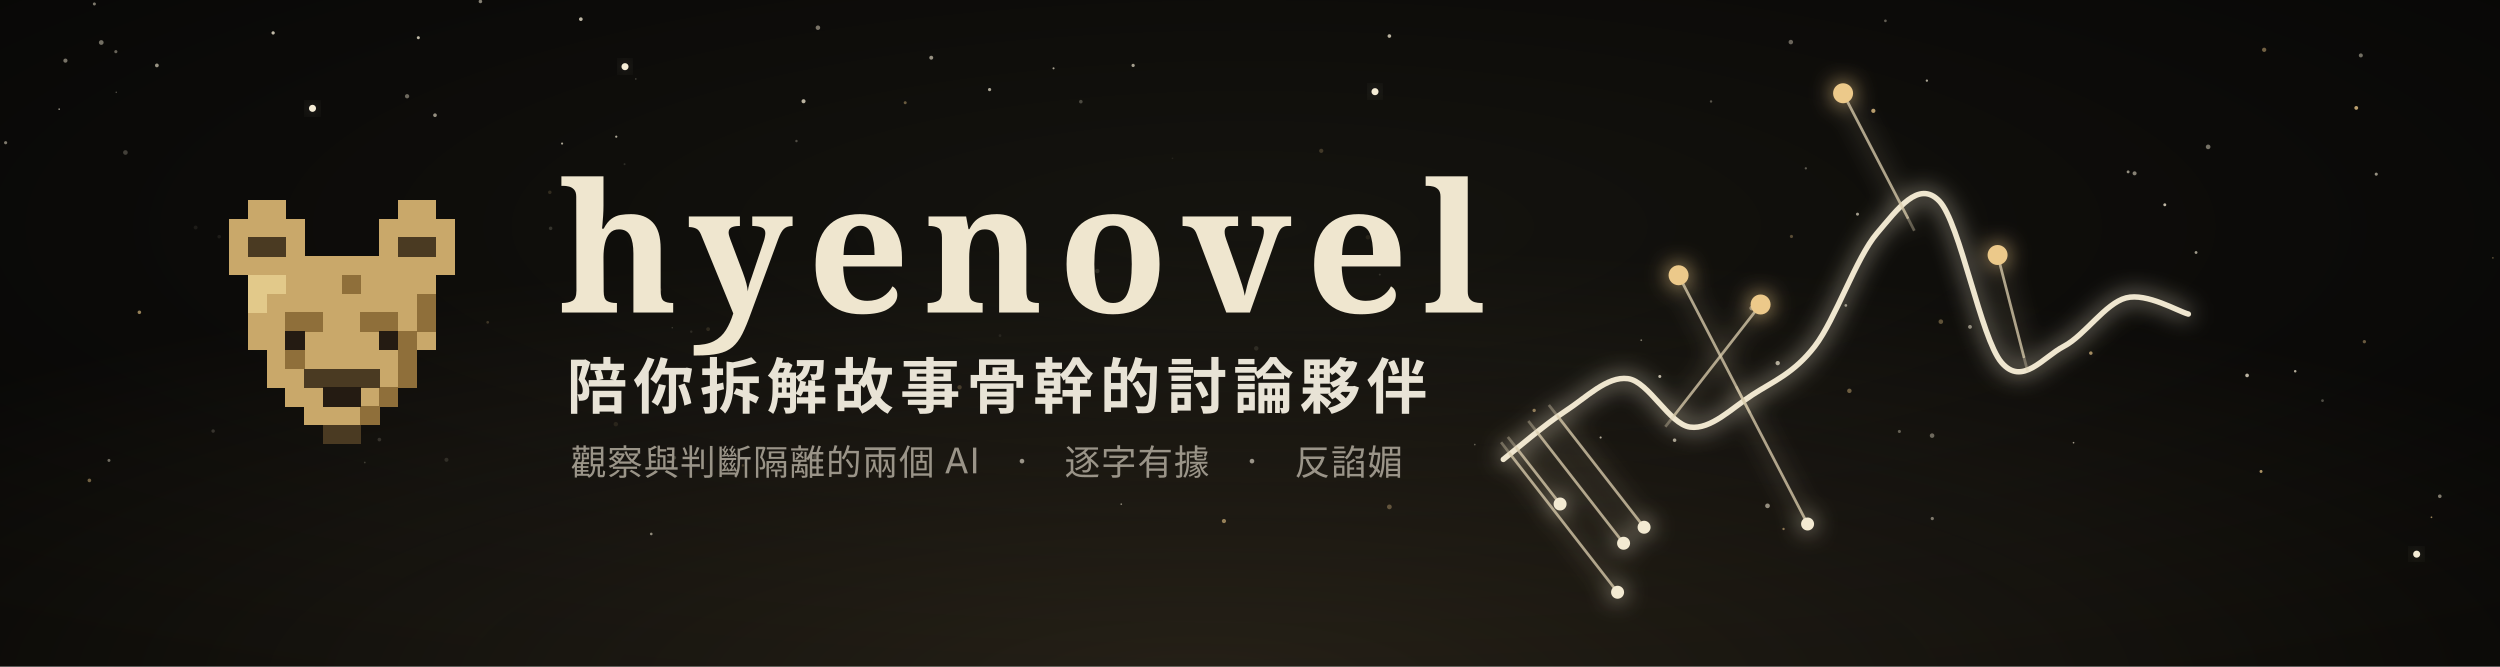
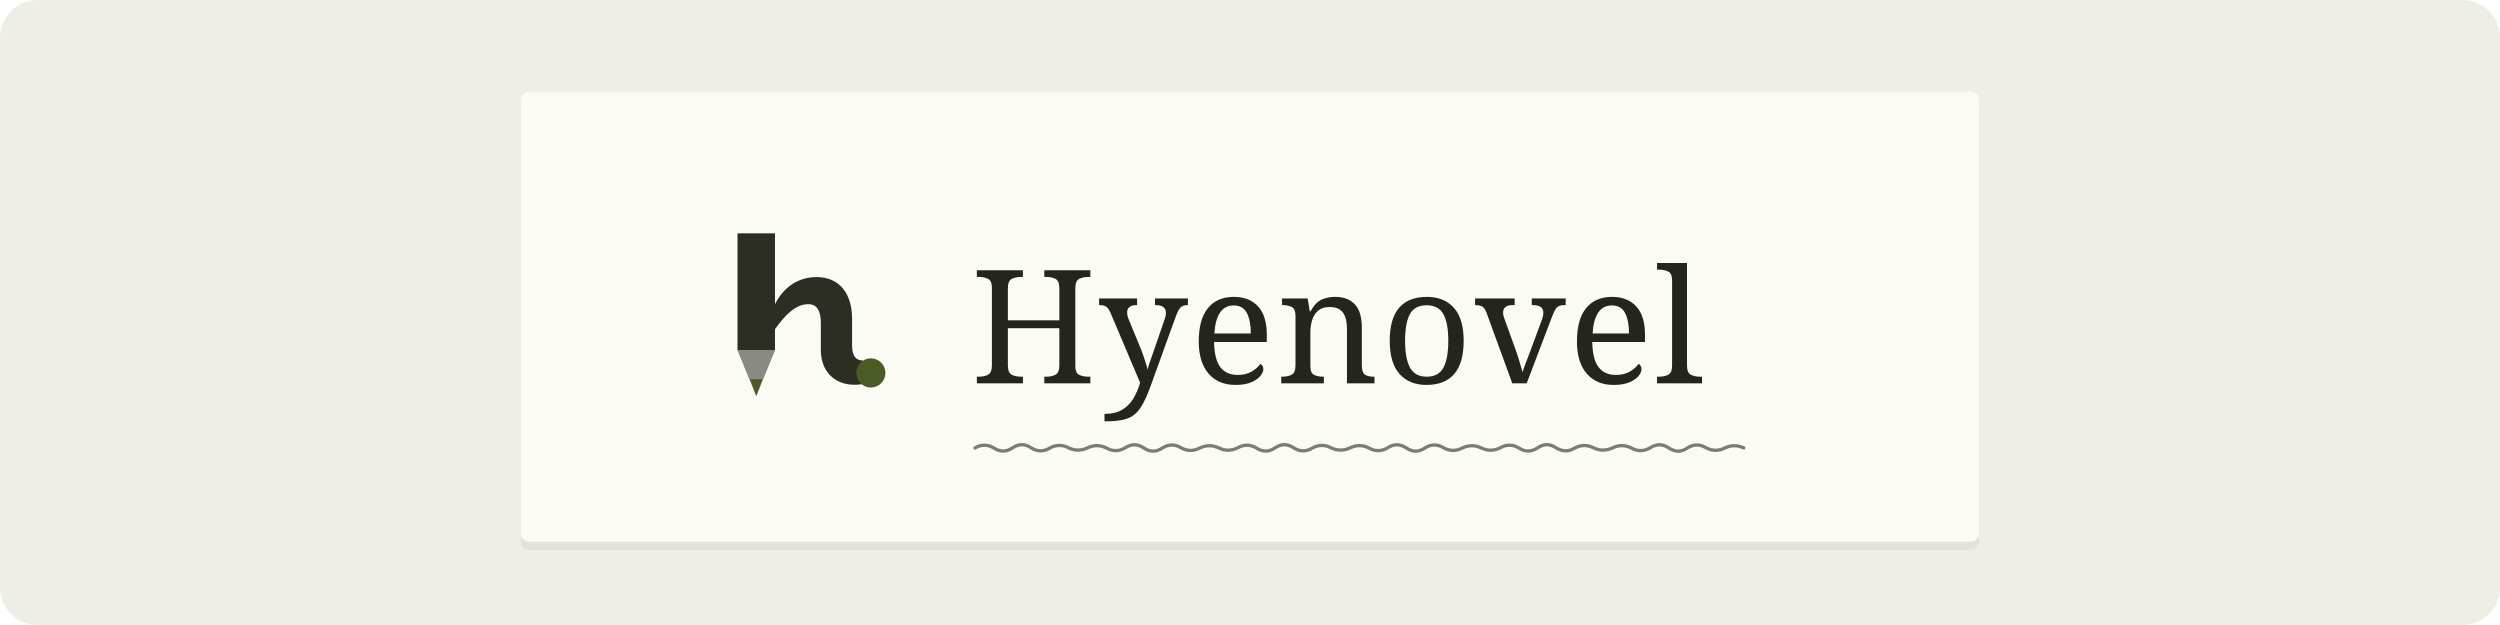
- <svg xmlns="http://www.w3.org/2000/svg" viewBox="0 0 1200 320" role="img" aria-label="hyenovel — 陪你拆解故事骨幹的討論夥伴">
-   <defs>
-     <radialGradient id="bsky" cx="50%" cy="34%" r="78%">
-       <stop offset="0%" stop-color="#15140f" />
-       <stop offset="52%" stop-color="#0c0b09" />
-       <stop offset="100%" stop-color="#050504" />
-     </radialGradient>
-     <radialGradient id="bhz" cx="48%" cy="102%" r="66%">
-       <stop offset="0%" stop-color="#ecc98a" stop-opacity="0.13" />
-       <stop offset="100%" stop-color="#ecc98a" stop-opacity="0" />
-     </radialGradient>
-     <filter id="bglow" x="-60%" y="-60%" width="220%" height="220%">
-       <feGaussianBlur stdDeviation="4.5" result="b" />
-       <feMerge>
-         <feMergeNode in="b" />
-         <feMergeNode in="SourceGraphic" />
-       </feMerge>
-     </filter>
-   </defs>
-   <rect width="1200" height="320" fill="url(#bsky)" />
-   <rect width="1200" height="320" fill="url(#bhz)" />
-   <circle cx="945.6" cy="156.9" r="0.93" fill="#efe6cf" fill-opacity="0.54" />
-   <circle cx="859.6" cy="20.2" r="1.09" fill="#efe6cf" fill-opacity="0.41" />
-   <circle cx="562.8" cy="76.0" r="0.39" fill="#efe6cf" fill-opacity="0.08" />
-   <circle cx="707.9" cy="213.4" r="0.42" fill="#efe6cf" fill-opacity="0.36" />
-   <circle cx="787.8" cy="163.3" r="0.44" fill="#efe6cf" fill-opacity="0.49" />
-   <circle cx="612.5" cy="186.3" r="0.43" fill="#efe6cf" fill-opacity="0.12" />
-   <circle cx="1140.6" cy="83.6" r="0.75" fill="#efe6cf" fill-opacity="0.61" />
-   <circle cx="299.8" cy="78.8" r="0.47" fill="#efe6cf" fill-opacity="0.14" />
-   <circle cx="515.8" cy="120.4" r="0.98" fill="#ecc98a" fill-opacity="0.20" />
-   <circle cx="1133.2" cy="26.6" r="0.97" fill="#efe6cf" fill-opacity="0.46" />
-   <circle cx="102.3" cy="206.9" r="0.83" fill="#efe6cf" fill-opacity="0.18" />
-   <circle cx="848.4" cy="242.8" r="1.13" fill="#efe6cf" fill-opacity="0.58" />
-   <circle cx="803.8" cy="211.3" r="0.86" fill="#efe6cf" fill-opacity="0.66" />
-   <circle cx="866.8" cy="80.8" r="0.55" fill="#efe6cf" fill-opacity="0.35" />
-   <circle cx="214.3" cy="220.7" r="0.97" fill="#efe6cf" fill-opacity="0.13" />
-   <circle cx="995.3" cy="212.5" r="0.42" fill="#efe6cf" fill-opacity="0.64" />
-   <circle cx="1078.6" cy="180.2" r="0.89" fill="#efe6cf" fill-opacity="0.77" />
-   <circle cx="634.2" cy="72.4" r="1.01" fill="#ecc98a" fill-opacity="0.22" />
-   <circle cx="295.6" cy="203.6" r="1.08" fill="#ecc98a" fill-opacity="0.10" />
-   <circle cx="587.5" cy="250.1" r="1.01" fill="#ecc98a" fill-opacity="0.58" />
-   <circle cx="175.1" cy="222.0" r="0.43" fill="#efe6cf" fill-opacity="0.21" />
-   <circle cx="1024.6" cy="83.2" r="0.97" fill="#efe6cf" fill-opacity="0.54" />
-   <circle cx="840.8" cy="147.9" r="1.09" fill="#efe6cf" fill-opacity="0.54" />
-   <circle cx="60.2" cy="73.2" r="1.12" fill="#efe6cf" fill-opacity="0.25" />
-   <circle cx="28.4" cy="52.4" r="0.41" fill="#efe6cf" fill-opacity="0.66" />
-   <circle cx="1101.7" cy="178.2" r="0.61" fill="#efe6cf" fill-opacity="0.73" />
-   <circle cx="93.9" cy="109.2" r="0.93" fill="#efe6cf" fill-opacity="0.08" />
-   <circle cx="1171.1" cy="238.2" r="0.88" fill="#efe6cf" fill-opacity="0.51" />
-   <circle cx="141.9" cy="147.5" r="0.41" fill="#efe6cf" fill-opacity="0.20" />
-   <circle cx="1085.3" cy="226.3" r="0.72" fill="#ecc98a" fill-opacity="0.71" />
-   <circle cx="66.9" cy="149.9" r="0.86" fill="#ecc98a" fill-opacity="0.62" />
-   <circle cx="460.6" cy="185.9" r="1.05" fill="#ecc98a" fill-opacity="0.22" />
-   <circle cx="1114.8" cy="192.3" r="0.67" fill="#efe6cf" fill-opacity="0.30" />
-   <circle cx="75.3" cy="31.4" r="0.91" fill="#efe6cf" fill-opacity="0.62" />
-   <circle cx="48.6" cy="20.4" r="1.14" fill="#efe6cf" fill-opacity="0.46" />
-   <circle cx="434.5" cy="49.3" r="0.72" fill="#ecc98a" fill-opacity="0.41" />
-   <circle cx="263.9" cy="92.3" r="0.85" fill="#ecc98a" fill-opacity="0.16" />
-   <circle cx="195.4" cy="46.2" r="1.03" fill="#efe6cf" fill-opacity="0.43" />
-   <circle cx="55.8" cy="44.3" r="0.37" fill="#efe6cf" fill-opacity="0.33" />
-   <circle cx="505.7" cy="32.8" r="0.49" fill="#efe6cf" fill-opacity="0.68" />
-   <circle cx="796.7" cy="180.7" r="0.73" fill="#efe6cf" fill-opacity="0.77" />
-   <circle cx="316.8" cy="139.1" r="0.82" fill="#ecc98a" fill-opacity="0.13" />
-   <circle cx="234.1" cy="154.7" r="0.66" fill="#ecc98a" fill-opacity="0.21" />
-   <circle cx="768.3" cy="210.0" r="0.51" fill="#efe6cf" fill-opacity="0.71" />
-   <circle cx="821.3" cy="48.7" r="0.58" fill="#efe6cf" fill-opacity="0.33" />
-   <circle cx="182.1" cy="211.0" r="0.88" fill="#efe6cf" fill-opacity="0.16" />
-   <circle cx="382.3" cy="67.7" r="0.59" fill="#efe6cf" fill-opacity="0.29" />
-   <circle cx="475.0" cy="43.0" r="0.78" fill="#efe6cf" fill-opacity="0.70" />
-   <circle cx="526.7" cy="130.1" r="1.07" fill="#efe6cf" fill-opacity="0.12" />
-   <circle cx="31.4" cy="29.1" r="1.00" fill="#efe6cf" fill-opacity="0.48" />
-   <circle cx="931.6" cy="154.4" r="1.11" fill="#ecc98a" fill-opacity="0.36" />
-   <circle cx="447.0" cy="27.7" r="0.95" fill="#efe6cf" fill-opacity="0.61" />
-   <circle cx="543.9" cy="31.4" r="0.79" fill="#efe6cf" fill-opacity="0.67" />
-   <circle cx="905.0" cy="10.0" r="0.65" fill="#efe6cf" fill-opacity="0.38" />
-   <circle cx="886.0" cy="146.6" r="0.66" fill="#efe6cf" fill-opacity="0.60" />
-   <circle cx="269.8" cy="68.9" r="0.51" fill="#efe6cf" fill-opacity="0.70" />
-   <circle cx="105.2" cy="113.6" r="0.85" fill="#efe6cf" fill-opacity="0.08" />
-   <circle cx="131.1" cy="15.8" r="0.80" fill="#efe6cf" fill-opacity="0.80" />
-   <circle cx="55.6" cy="24.8" r="0.76" fill="#efe6cf" fill-opacity="0.41" />
-   <circle cx="392.6" cy="13.3" r="1.09" fill="#efe6cf" fill-opacity="0.48" />
-   <circle cx="736.4" cy="197.0" r="0.81" fill="#ecc98a" fill-opacity="0.55" />
-   <circle cx="927.5" cy="248.9" r="0.79" fill="#efe6cf" fill-opacity="0.48" />
-   <circle cx="264.3" cy="109.6" r="0.85" fill="#efe6cf" fill-opacity="0.17" />
-   <circle cx="480.0" cy="161.1" r="0.67" fill="#efe6cf" fill-opacity="0.08" />
-   <circle cx="1039.1" cy="98.3" r="0.71" fill="#efe6cf" fill-opacity="0.79" />
-   <circle cx="1054.1" cy="121.2" r="0.69" fill="#efe6cf" fill-opacity="0.65" />
-   <circle cx="2.7" cy="68.5" r="0.76" fill="#efe6cf" fill-opacity="0.51" />
-   <circle cx="859.9" cy="113.5" r="0.77" fill="#ecc98a" fill-opacity="0.33" />
-   <circle cx="295.8" cy="65.6" r="0.53" fill="#efe6cf" fill-opacity="0.72" />
-   <circle cx="891.6" cy="102.8" r="0.73" fill="#efe6cf" fill-opacity="0.65" />
-   <circle cx="323.7" cy="219.7" r="0.88" fill="#efe6cf" fill-opacity="0.21" />
-   <circle cx="42.9" cy="230.6" r="0.88" fill="#ecc98a" fill-opacity="0.45" />
-   <circle cx="339.9" cy="158.0" r="0.93" fill="#ecc98a" fill-opacity="0.13" />
-   <circle cx="1134.9" cy="164.0" r="0.80" fill="#ecc98a" fill-opacity="0.42" />
-   <circle cx="1131.0" cy="51.8" r="0.92" fill="#ecc98a" fill-opacity="0.78" />
-   <circle cx="924.9" cy="38.7" r="0.56" fill="#efe6cf" fill-opacity="0.70" />
-   <circle cx="230.6" cy="0.7" r="0.86" fill="#efe6cf" fill-opacity="0.54" />
-   <circle cx="853.3" cy="174.3" r="1.05" fill="#efe6cf" fill-opacity="0.70" />
-   <circle cx="1059.9" cy="70.5" r="1.12" fill="#efe6cf" fill-opacity="0.47" />
-   <circle cx="538.2" cy="242.0" r="0.42" fill="#efe6cf" fill-opacity="0.55" />
-   <circle cx="1003.6" cy="169.5" r="0.85" fill="#ecc98a" fill-opacity="0.66" />
-   <circle cx="927.4" cy="209.1" r="1.10" fill="#efe6cf" fill-opacity="0.41" />
-   <circle cx="305.2" cy="37.9" r="0.32" fill="#efe6cf" fill-opacity="0.39" />
-   <circle cx="202.2" cy="111.4" r="1.00" fill="#ecc98a" fill-opacity="0.22" />
-   <circle cx="1021.5" cy="82.5" r="0.70" fill="#efe6cf" fill-opacity="0.60" />
-   <circle cx="200.8" cy="18.1" r="0.73" fill="#efe6cf" fill-opacity="0.79" />
-   <circle cx="208.8" cy="55.3" r="0.89" fill="#efe6cf" fill-opacity="0.60" />
-   <circle cx="52.3" cy="221.0" r="0.72" fill="#efe6cf" fill-opacity="0.44" />
-   <circle cx="899.2" cy="53.2" r="1.02" fill="#ecc98a" fill-opacity="0.76" />
-   <circle cx="1196.6" cy="123.8" r="0.31" fill="#ecc98a" fill-opacity="0.70" />
-   <circle cx="656.6" cy="113.9" r="1.07" fill="#ecc98a" fill-opacity="0.09" />
-   <circle cx="391.3" cy="219.5" r="1.09" fill="#efe6cf" fill-opacity="0.22" />
-   <circle cx="331.8" cy="159.2" r="0.58" fill="#efe6cf" fill-opacity="0.12" />
-   <circle cx="856.1" cy="253.9" r="0.57" fill="#ecc98a" fill-opacity="0.53" />
-   <circle cx="322.7" cy="157.3" r="0.37" fill="#efe6cf" fill-opacity="0.19" />
-   <circle cx="356.6" cy="223.4" r="0.61" fill="#ecc98a" fill-opacity="0.19" />
-   <circle cx="887.7" cy="187.6" r="1.08" fill="#ecc98a" fill-opacity="0.41" />
-   <circle cx="278.8" cy="9.2" r="0.89" fill="#efe6cf" fill-opacity="0.79" />
-   <circle cx="603.0" cy="167.2" r="1.07" fill="#efe6cf" fill-opacity="0.11" />
-   <circle cx="312.6" cy="256.3" r="0.64" fill="#efe6cf" fill-opacity="0.56" />
-   <circle cx="666.9" cy="17.3" r="0.88" fill="#efe6cf" fill-opacity="0.76" />
-   <circle cx="1086.8" cy="23.9" r="1.03" fill="#ecc98a" fill-opacity="0.46" />
-   <circle cx="911.7" cy="207.1" r="0.75" fill="#efe6cf" fill-opacity="0.37" />
-   <circle cx="662.3" cy="131.8" r="0.46" fill="#efe6cf" fill-opacity="0.15" />
-   <circle cx="385.7" cy="48.6" r="0.98" fill="#efe6cf" fill-opacity="0.76" />
-   <circle cx="1167.1" cy="248.3" r="0.43" fill="#ecc98a" fill-opacity="0.63" />
-   <circle cx="45.3" cy="1.9" r="0.73" fill="#efe6cf" fill-opacity="0.51" />
-   <circle cx="518.8" cy="48.8" r="0.87" fill="#efe6cf" fill-opacity="0.27" />
-   <circle cx="142.7" cy="191.1" r="0.48" fill="#efe6cf" fill-opacity="0.11" />
-   <circle cx="666.9" cy="243.3" r="1.15" fill="#ecc98a" fill-opacity="0.34" />
-   <circle cx="150" cy="52" r="1.7" fill="#f6edd6" filter="url(#bglow)" />
-   <circle cx="300" cy="32" r="1.7" fill="#f6edd6" filter="url(#bglow)" />
-   <circle cx="660" cy="44" r="1.7" fill="#f6edd6" filter="url(#bglow)" />
-   <circle cx="1160" cy="266" r="1.7" fill="#f6edd6" filter="url(#bglow)" />
-   <g transform="translate(700,60) scale(1.2)" filter="url(#bglow)">
-     <path d="M18,133.76 C22.152,130.53 34.606,119.763 42.909,114.38 C51.212,108.997 59.515,100.383 67.818,101.46 C76.121,102.537 84.424,119.763 92.727,120.84 C101.03,121.917 109.333,113.303 117.636,107.92 C125.939,102.537 134.242,99.307 142.545,88.54 C150.848,77.773 159.152,53.01 167.455,43.32 C175.758,33.63 184.061,21.787 192.364,30.4 C200.667,39.013 208.97,85.31 217.273,95 C225.576,104.69 233.879,92.847 242.182,88.54 C250.485,84.233 258.788,71.313 267.091,69.16 C275.394,67.007 287.848,74.543 292,75.62" fill="none" stroke="#efe6cf" stroke-width="2.2" stroke-linecap="round" />
-     <line x1="226.2" y1="92.7" x2="227.7" y2="98.5" stroke="#dccfae" stroke-width="1.1" stroke-opacity="0.38" />
-     <line x1="86.5" y1="116.0" x2="82.8" y2="120.7" stroke="#dccfae" stroke-width="1.1" stroke-opacity="0.38" />
-     <line x1="113.9" y1="109.9" x2="116.7" y2="115.2" stroke="#dccfae" stroke-width="1.1" stroke-opacity="0.38" />
-     <line x1="179.7" y1="37.0" x2="182.4" y2="42.3" stroke="#dccfae" stroke-width="1.1" stroke-opacity="0.38" />
-     <line x1="20.7" y1="131.6" x2="17.1" y2="126.9" stroke="#dccfae" stroke-width="1.1" stroke-opacity="0.38" />
-     <line x1="113.9" y1="109.9" x2="111.1" y2="104.5" stroke="#dccfae" stroke-width="1.1" stroke-opacity="0.38" />
-     <line x1="31.7" y1="123.1" x2="28.0" y2="118.4" stroke="#dccfae" stroke-width="1.1" stroke-opacity="0.38" />
-     <line x1="23.5" y1="129.5" x2="19.8" y2="124.8" stroke="#dccfae" stroke-width="1.1" stroke-opacity="0.38" />
-     <line x1="39.9" y1="116.7" x2="36.2" y2="112.0" stroke="#dccfae" stroke-width="1.1" stroke-opacity="0.38" />
-     <line x1="226.2" y1="92.7" x2="215.7" y2="52.0" stroke="#dccfae" stroke-width="1.1" stroke-linecap="round" stroke-opacity="0.76" />
-     <line x1="86.5" y1="116.0" x2="120.9" y2="71.8" stroke="#dccfae" stroke-width="1.1" stroke-linecap="round" stroke-opacity="0.76" />
-     <line x1="113.9" y1="109.9" x2="88.1" y2="60.1" stroke="#dccfae" stroke-width="1.1" stroke-linecap="round" stroke-opacity="0.76" />
-     <line x1="179.7" y1="37.0" x2="153.9" y2="-12.7" stroke="#dccfae" stroke-width="1.1" stroke-linecap="round" stroke-opacity="0.76" />
-     <line x1="20.7" y1="131.6" x2="63.7" y2="186.9" stroke="#dccfae" stroke-width="1.1" stroke-linecap="round" stroke-opacity="0.76" />
-     <line x1="113.9" y1="109.9" x2="139.7" y2="159.6" stroke="#dccfae" stroke-width="1.1" stroke-linecap="round" stroke-opacity="0.76" />
-     <line x1="31.7" y1="123.1" x2="66.1" y2="167.3" stroke="#dccfae" stroke-width="1.1" stroke-linecap="round" stroke-opacity="0.76" />
-     <line x1="23.5" y1="129.5" x2="40.7" y2="151.6" stroke="#dccfae" stroke-width="1.1" stroke-linecap="round" stroke-opacity="0.76" />
-     <line x1="39.9" y1="116.7" x2="74.3" y2="160.9" stroke="#dccfae" stroke-width="1.1" stroke-linecap="round" stroke-opacity="0.76" />
-     <circle cx="215.7" cy="52.0" r="4" fill="#ecc98a" />
-     <circle cx="120.9" cy="71.8" r="4" fill="#ecc98a" />
-     <circle cx="88.1" cy="60.1" r="4" fill="#ecc98a" />
-     <circle cx="153.9" cy="-12.7" r="4" fill="#ecc98a" />
-     <circle cx="63.7" cy="186.9" r="2.6" fill="#f3ead2" />
-     <circle cx="139.7" cy="159.6" r="2.6" fill="#f3ead2" />
-     <circle cx="66.1" cy="167.3" r="2.6" fill="#f3ead2" />
-     <circle cx="40.7" cy="151.6" r="2.6" fill="#f3ead2" />
-     <circle cx="74.3" cy="160.9" r="2.6" fill="#f3ead2" />
+ <svg xmlns="http://www.w3.org/2000/svg" viewBox="0 0 1200 300" role="img" aria-label="Hyenovel">
+   <rect width="1200" height="300" rx="18" fill="#efeee6" />
+   <rect x="250" y="44" width="700" height="216" rx="4" fill="#24261d" opacity=".06" transform="translate(0 4)" />
+   <rect x="250" y="44" width="700" height="216" rx="4" fill="#fbfaf4" />
+   <g transform="translate(330 100) scale(1)">
+     <path fill="#2c2e24" d="M24 12H42V68L33 90L24 68Z" />
+     <path fill="#fbfaf4" opacity=".45" d="M24 68H42L33 90Z" />
+     <path fill="#4c5a26" d="M30 82H36L33 90Z" />
+     <path fill="#2c2e24" d="M42 46C46 38 53 33 62 33C73 33 79 41 79 53V66C79 71 81 73 84 73L86 84C73 87 64 80 64 68V55C64 49 62 46 58 46C52 46 47 51 42 58Z" />
+     <circle fill="#4c5a26" cx="88" cy="79" r="7" />
  </g>
-   <g transform="translate(92,96) scale(9)" shape-rendering="crispEdges">
-     <rect x="3" y="0" width="1.02" height="1.02" fill="#c9a86a" />
-     <rect x="4" y="0" width="1.02" height="1.02" fill="#c9a86a" />
-     <rect x="11" y="0" width="1.02" height="1.02" fill="#c9a86a" />
-     <rect x="12" y="0" width="1.02" height="1.02" fill="#c9a86a" />
-     <rect x="2" y="1" width="1.02" height="1.02" fill="#c9a86a" />
-     <rect x="3" y="1" width="1.02" height="1.02" fill="#c9a86a" />
-     <rect x="4" y="1" width="1.02" height="1.02" fill="#c9a86a" />
-     <rect x="5" y="1" width="1.02" height="1.02" fill="#c9a86a" />
-     <rect x="10" y="1" width="1.02" height="1.02" fill="#c9a86a" />
-     <rect x="11" y="1" width="1.02" height="1.02" fill="#c9a86a" />
-     <rect x="12" y="1" width="1.02" height="1.02" fill="#c9a86a" />
-     <rect x="13" y="1" width="1.02" height="1.02" fill="#c9a86a" />
-     <rect x="2" y="2" width="1.02" height="1.02" fill="#c9a86a" />
-     <rect x="5" y="2" width="1.02" height="1.02" fill="#c9a86a" />
-     <rect x="10" y="2" width="1.02" height="1.02" fill="#c9a86a" />
-     <rect x="13" y="2" width="1.02" height="1.02" fill="#c9a86a" />
-     <rect x="2" y="3" width="1.02" height="1.02" fill="#c9a86a" />
-     <rect x="3" y="3" width="1.02" height="1.02" fill="#c9a86a" />
-     <rect x="4" y="3" width="1.02" height="1.02" fill="#c9a86a" />
-     <rect x="5" y="3" width="1.02" height="1.02" fill="#c9a86a" />
-     <rect x="6" y="3" width="1.02" height="1.02" fill="#c9a86a" />
-     <rect x="7" y="3" width="1.02" height="1.02" fill="#c9a86a" />
-     <rect x="8" y="3" width="1.02" height="1.02" fill="#c9a86a" />
-     <rect x="9" y="3" width="1.02" height="1.02" fill="#c9a86a" />
-     <rect x="10" y="3" width="1.02" height="1.02" fill="#c9a86a" />
-     <rect x="11" y="3" width="1.02" height="1.02" fill="#c9a86a" />
-     <rect x="12" y="3" width="1.02" height="1.02" fill="#c9a86a" />
-     <rect x="13" y="3" width="1.02" height="1.02" fill="#c9a86a" />
-     <rect x="3" y="4" width="1.02" height="1.02" fill="#c9a86a" />
-     <rect x="4" y="4" width="1.02" height="1.02" fill="#c9a86a" />
-     <rect x="5" y="4" width="1.02" height="1.02" fill="#c9a86a" />
-     <rect x="6" y="4" width="1.02" height="1.02" fill="#c9a86a" />
-     <rect x="7" y="4" width="1.02" height="1.02" fill="#c9a86a" />
-     <rect x="8" y="4" width="1.02" height="1.02" fill="#c9a86a" />
-     <rect x="9" y="4" width="1.02" height="1.02" fill="#c9a86a" />
-     <rect x="10" y="4" width="1.02" height="1.02" fill="#c9a86a" />
-     <rect x="11" y="4" width="1.02" height="1.02" fill="#c9a86a" />
-     <rect x="12" y="4" width="1.02" height="1.02" fill="#c9a86a" />
-     <rect x="3" y="5" width="1.02" height="1.02" fill="#c9a86a" />
-     <rect x="4" y="5" width="1.02" height="1.02" fill="#c9a86a" />
-     <rect x="5" y="5" width="1.02" height="1.02" fill="#c9a86a" />
-     <rect x="6" y="5" width="1.02" height="1.02" fill="#c9a86a" />
-     <rect x="7" y="5" width="1.02" height="1.02" fill="#c9a86a" />
-     <rect x="8" y="5" width="1.02" height="1.02" fill="#c9a86a" />
-     <rect x="9" y="5" width="1.02" height="1.02" fill="#c9a86a" />
-     <rect x="10" y="5" width="1.02" height="1.02" fill="#c9a86a" />
-     <rect x="11" y="5" width="1.02" height="1.02" fill="#c9a86a" />
-     <rect x="12" y="5" width="1.02" height="1.02" fill="#c9a86a" />
-     <rect x="3" y="6" width="1.02" height="1.02" fill="#c9a86a" />
-     <rect x="4" y="6" width="1.02" height="1.02" fill="#c9a86a" />
-     <rect x="5" y="6" width="1.02" height="1.02" fill="#c9a86a" />
-     <rect x="6" y="6" width="1.02" height="1.02" fill="#c9a86a" />
-     <rect x="7" y="6" width="1.02" height="1.02" fill="#c9a86a" />
-     <rect x="8" y="6" width="1.02" height="1.02" fill="#c9a86a" />
-     <rect x="9" y="6" width="1.02" height="1.02" fill="#c9a86a" />
-     <rect x="10" y="6" width="1.02" height="1.02" fill="#c9a86a" />
-     <rect x="11" y="6" width="1.02" height="1.02" fill="#c9a86a" />
-     <rect x="12" y="6" width="1.02" height="1.02" fill="#c9a86a" />
-     <rect x="3" y="7" width="1.02" height="1.02" fill="#c9a86a" />
-     <rect x="4" y="7" width="1.02" height="1.02" fill="#c9a86a" />
-     <rect x="5" y="7" width="1.02" height="1.02" fill="#c9a86a" />
-     <rect x="6" y="7" width="1.02" height="1.02" fill="#c9a86a" />
-     <rect x="7" y="7" width="1.02" height="1.02" fill="#c9a86a" />
-     <rect x="8" y="7" width="1.02" height="1.02" fill="#c9a86a" />
-     <rect x="9" y="7" width="1.02" height="1.02" fill="#c9a86a" />
-     <rect x="10" y="7" width="1.02" height="1.02" fill="#c9a86a" />
-     <rect x="11" y="7" width="1.02" height="1.02" fill="#c9a86a" />
-     <rect x="12" y="7" width="1.02" height="1.02" fill="#c9a86a" />
-     <rect x="4" y="8" width="1.02" height="1.02" fill="#c9a86a" />
-     <rect x="5" y="8" width="1.02" height="1.02" fill="#c9a86a" />
-     <rect x="6" y="8" width="1.02" height="1.02" fill="#c9a86a" />
-     <rect x="7" y="8" width="1.02" height="1.02" fill="#c9a86a" />
-     <rect x="8" y="8" width="1.02" height="1.02" fill="#c9a86a" />
-     <rect x="9" y="8" width="1.02" height="1.02" fill="#c9a86a" />
-     <rect x="10" y="8" width="1.02" height="1.02" fill="#c9a86a" />
-     <rect x="11" y="8" width="1.02" height="1.02" fill="#c9a86a" />
-     <rect x="4" y="9" width="1.02" height="1.02" fill="#c9a86a" />
-     <rect x="5" y="9" width="1.02" height="1.02" fill="#c9a86a" />
-     <rect x="6" y="9" width="1.02" height="1.02" fill="#c9a86a" />
-     <rect x="7" y="9" width="1.02" height="1.02" fill="#c9a86a" />
-     <rect x="8" y="9" width="1.02" height="1.02" fill="#c9a86a" />
-     <rect x="9" y="9" width="1.02" height="1.02" fill="#c9a86a" />
-     <rect x="10" y="9" width="1.02" height="1.02" fill="#c9a86a" />
-     <rect x="11" y="9" width="1.02" height="1.02" fill="#c9a86a" />
-     <rect x="5" y="10" width="1.02" height="1.02" fill="#c9a86a" />
-     <rect x="6" y="10" width="1.02" height="1.02" fill="#c9a86a" />
-     <rect x="7" y="10" width="1.02" height="1.02" fill="#c9a86a" />
-     <rect x="8" y="10" width="1.02" height="1.02" fill="#c9a86a" />
-     <rect x="9" y="10" width="1.02" height="1.02" fill="#c9a86a" />
-     <rect x="10" y="10" width="1.02" height="1.02" fill="#c9a86a" />
-     <rect x="6" y="11" width="1.02" height="1.02" fill="#c9a86a" />
-     <rect x="7" y="11" width="1.02" height="1.02" fill="#c9a86a" />
-     <rect x="8" y="11" width="1.02" height="1.02" fill="#c9a86a" />
-     <rect x="9" y="11" width="1.02" height="1.02" fill="#c9a86a" />
-     <rect x="7" y="12" width="1.02" height="1.02" fill="#c9a86a" />
-     <rect x="8" y="12" width="1.02" height="1.02" fill="#c9a86a" />
-     <rect x="3" y="4" width="1.02" height="1.02" fill="#e2c98a" />
-     <rect x="4" y="4" width="1.02" height="1.02" fill="#e2c98a" />
-     <rect x="3" y="5" width="1.02" height="1.02" fill="#e2c98a" />
-     <rect x="12" y="5" width="1.02" height="1.02" fill="#8f6f3a" />
-     <rect x="12" y="6" width="1.02" height="1.02" fill="#8f6f3a" />
-     <rect x="11" y="7" width="1.02" height="1.02" fill="#8f6f3a" />
-     <rect x="11" y="8" width="1.02" height="1.02" fill="#8f6f3a" />
-     <rect x="11" y="9" width="1.02" height="1.02" fill="#8f6f3a" />
-     <rect x="10" y="10" width="1.02" height="1.02" fill="#8f6f3a" />
-     <rect x="9" y="11" width="1.02" height="1.02" fill="#8f6f3a" />
-     <rect x="8" y="4" width="1.02" height="1.02" fill="#8f6f3a" />
-     <rect x="5" y="8" width="1.02" height="1.02" fill="#8f6f3a" />
-     <rect x="5" y="6" width="1.02" height="1.02" fill="#8f6f3a" />
-     <rect x="6" y="6" width="1.02" height="1.02" fill="#8f6f3a" />
-     <rect x="9" y="6" width="1.02" height="1.02" fill="#8f6f3a" />
-     <rect x="10" y="6" width="1.02" height="1.02" fill="#8f6f3a" />
-     <rect x="3" y="2" width="1.02" height="1.02" fill="#4a3a22" />
-     <rect x="4" y="2" width="1.02" height="1.02" fill="#4a3a22" />
-     <rect x="11" y="2" width="1.02" height="1.02" fill="#4a3a22" />
-     <rect x="12" y="2" width="1.02" height="1.02" fill="#4a3a22" />
-     <rect x="6" y="9" width="1.02" height="1.02" fill="#4a3a22" />
-     <rect x="7" y="9" width="1.02" height="1.02" fill="#4a3a22" />
-     <rect x="8" y="9" width="1.02" height="1.02" fill="#4a3a22" />
-     <rect x="9" y="9" width="1.02" height="1.02" fill="#4a3a22" />
-     <rect x="7" y="12" width="1.02" height="1.02" fill="#4a3a22" />
-     <rect x="8" y="12" width="1.02" height="1.02" fill="#4a3a22" />
-     <rect x="5" y="7" width="1.02" height="1.02" fill="#241b12" />
-     <rect x="10" y="7" width="1.02" height="1.02" fill="#241b12" />
-     <rect x="7" y="10" width="1.02" height="1.02" fill="#241b12" />
-     <rect x="8" y="10" width="1.02" height="1.02" fill="#241b12" />
-   </g>
-   <text x="268" y="150" fill="#efe6cf" font-size="86" font-weight="600" font-family="'Source Han Serif TC','Noto Serif TC',Georgia,serif" letter-spacing="7">hyenovel</text>
-   <text x="272" y="196" fill="#e8e3d6" font-size="29" font-weight="600" font-family="'Source Han Serif TC','Noto Serif TC',Georgia,serif" letter-spacing="3">陪你拆解故事骨幹的討論夥伴</text>
-   <text x="274" y="228" fill="#9a9488" font-size="17" font-family="'Inter','Noto Sans TC',sans-serif" letter-spacing="0.5">觀察與判斷隔離的兩個 AI　·　逐字有據　·　反諂媚</text>
+   <text x="466" y="184" font-family="'Source Han Serif TC', 'Noto Serif TC', Georgia, serif" font-size="76" font-weight="500" fill="#24261d" letter-spacing="1">Hyenovel</text>
+   <path d="M468 215 q4.5 -2.6 9 0 q4.5 3.0 9 0 q4.5 -3.1 9 0 q4.5 2.8 9 0 q4.5 -2.4 9 0 q4.5 2.1 9 0 q4.5 -2.2 9 0 q4.5 2.6 9 0 q4.5 -3.0 9 0 q4.5 3.1 9 0 q4.5 -2.8 9 0 q4.5 2.4 9 0 q4.5 -2.1 9 0 q4.5 2.2 9 0 q4.5 -2.6 9 0 q4.5 3.0 9 0 q4.5 -3.1 9 0 q4.5 2.8 9 0 q4.5 -2.4 9 0 q4.5 2.1 9 0 q4.5 -2.2 9 0 q4.5 2.6 9 0 q4.5 -3.0 9 0 q4.5 3.1 9 0 q4.5 -2.8 9 0 q4.5 2.4 9 0 q4.5 -2.1 9 0 q4.5 2.2 9 0 q4.5 -2.6 9 0 q4.5 3.0 9 0 q4.5 -3.1 9 0 q4.5 2.8 9 0 q4.5 -2.3 9 0 q4.5 2.1 9 0 q4.5 -2.2 9 0 q4.5 2.6 9 0 q4.5 -3.0 9 0 q4.5 3.1 9 0 q4.5 -2.8 9 0 q4.5 2.3 9 0 q4.5 -2.1 9 0" fill="none" stroke="#5b5e50" stroke-width="1.6" stroke-linecap="round" opacity=".8" />
</svg>
